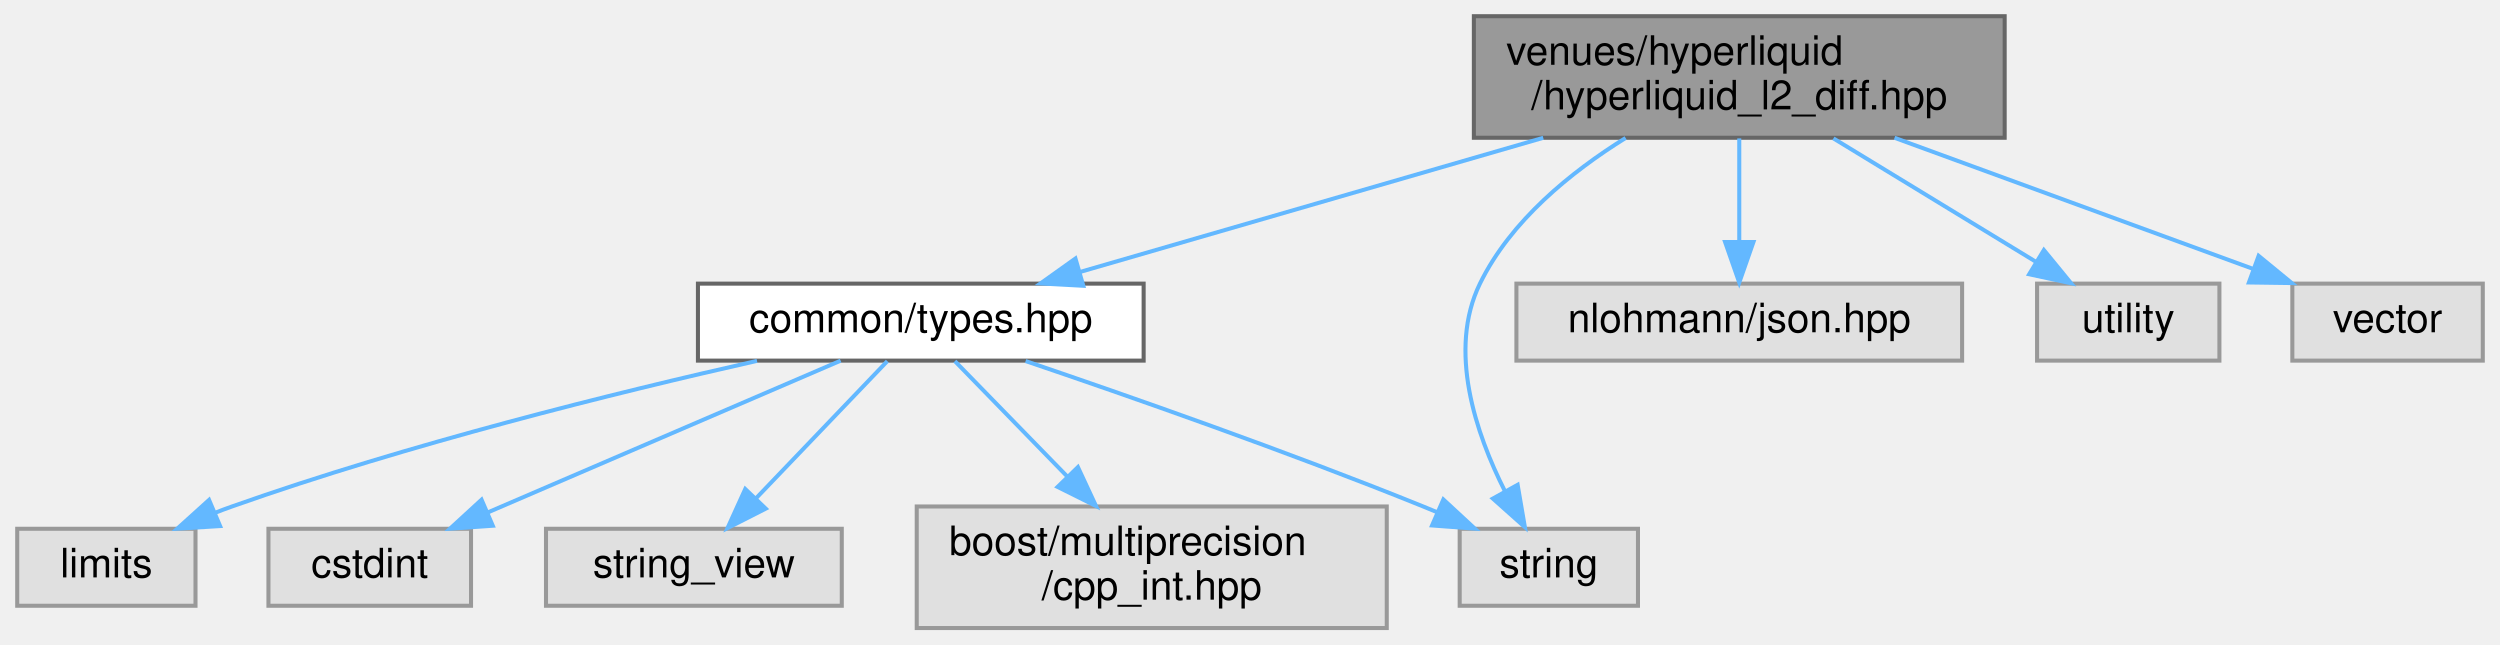
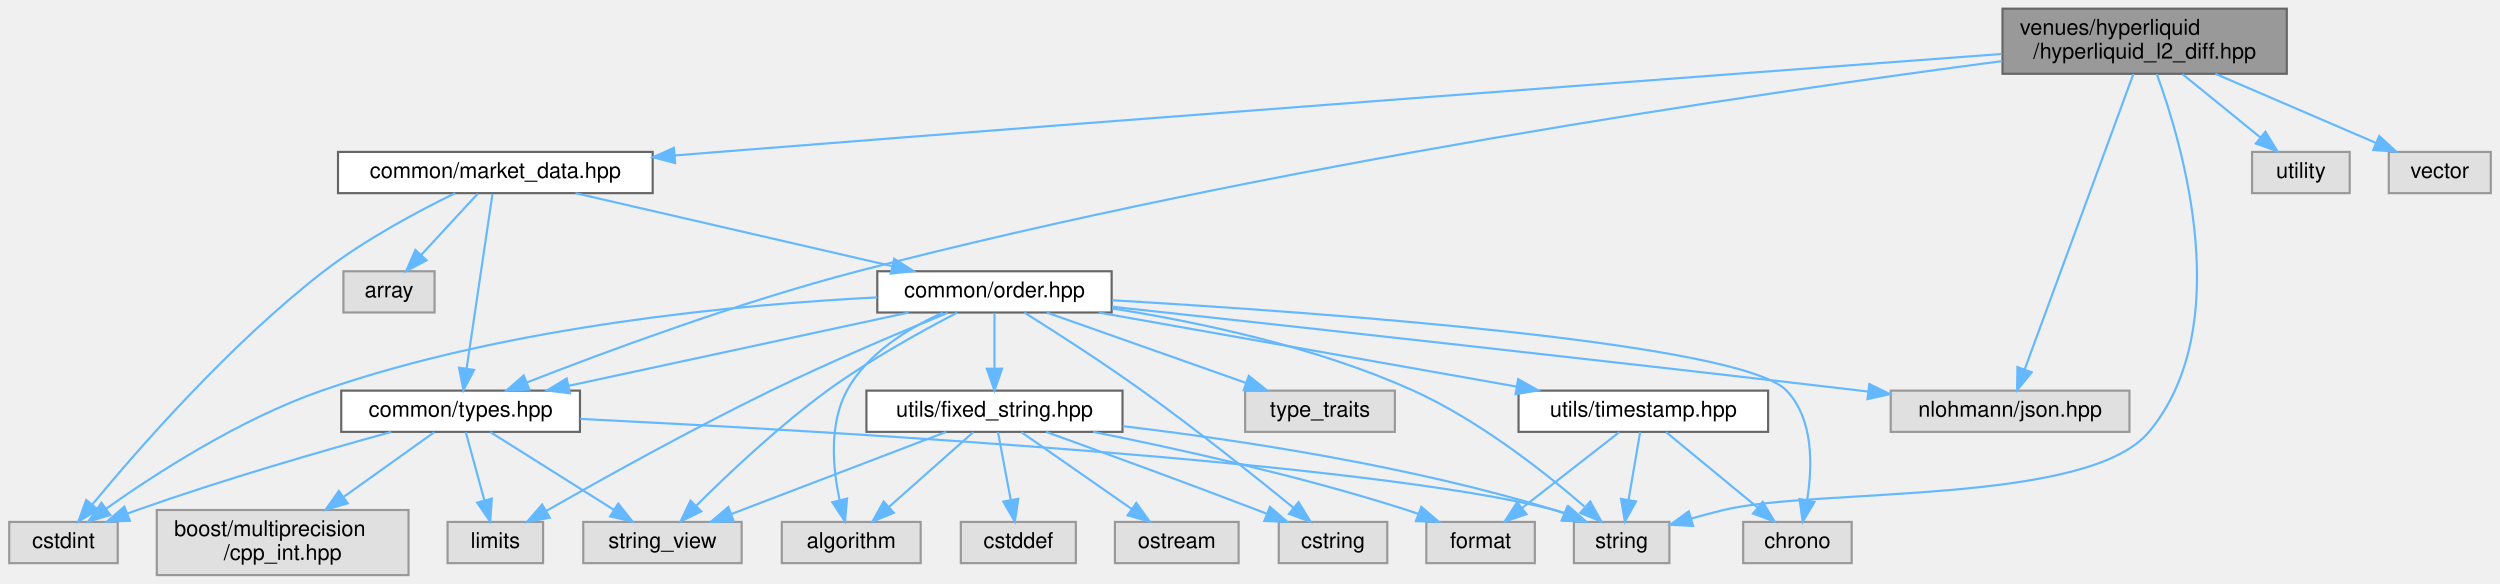
- <svg xmlns="http://www.w3.org/2000/svg" xmlns:xlink="http://www.w3.org/1999/xlink" width="617pt" height="159pt" viewBox="0.00 0.00 616.50 159.00">
-   <g id="graph0" class="graph" transform="scale(1 1) rotate(0) translate(4 155)">
+ <svg xmlns="http://www.w3.org/2000/svg" xmlns:xlink="http://www.w3.org/1999/xlink" width="1152pt" height="269pt" viewBox="0.00 0.00 1151.50 269.00">
+   <g id="graph0" class="graph" transform="scale(1 1) rotate(0) translate(4 265)">
    <g id="Node000001" class="node">
      <g id="a_Node000001">
        <a xlink:title=" ">
-           <polygon fill="#999999" stroke="#666666" points="490.5,-151 359.5,-151 359.5,-121 490.5,-121 490.5,-151" />
-           <text text-anchor="start" x="367.5" y="-139" font-family="Helvetica,sans-Serif" font-size="10.00">venues/hyperliquid</text>
-           <text text-anchor="middle" x="425" y="-128" font-family="Helvetica,sans-Serif" font-size="10.00">/hyperliquid_l2_diff.hpp</text>
+           <polygon fill="#999999" stroke="#666666" points="1049.5,-261 918.5,-261 918.5,-231 1049.5,-231 1049.5,-261" />
+           <text text-anchor="start" x="926.5" y="-249" font-family="Helvetica,sans-Serif" font-size="10.00">venues/hyperliquid</text>
+           <text text-anchor="middle" x="984" y="-238" font-family="Helvetica,sans-Serif" font-size="10.00">/hyperliquid_l2_diff.hpp</text>
        </a>
      </g>
    </g>
    <g id="Node000002" class="node">
      <g id="a_Node000002">
        <a xlink:href="types_8hpp.html" target="_top" xlink:title=" ">
-           <polygon fill="white" stroke="#666666" points="278,-85 168,-85 168,-66 278,-66 278,-85" />
-           <text text-anchor="middle" x="223" y="-73" font-family="Helvetica,sans-Serif" font-size="10.00">common/types.hpp</text>
+           <polygon fill="white" stroke="#666666" points="263,-85 153,-85 153,-66 263,-66 263,-85" />
+           <text text-anchor="middle" x="208" y="-73" font-family="Helvetica,sans-Serif" font-size="10.00">common/types.hpp</text>
        </a>
      </g>
    </g>
    <g id="edge1_Node000001_Node000002" class="edge">
      <g id="a_edge1_Node000001_Node000002">
        <a xlink:title=" ">
-           <path fill="none" stroke="#63b8ff" d="M376.62,-120.99C341.6,-110.85 294.89,-97.32 262.2,-87.85" />
-           <polygon fill="#63b8ff" stroke="#63b8ff" points="263.11,-84.47 252.54,-85.05 261.17,-91.2 263.11,-84.47" />
+           <path fill="none" stroke="#63b8ff" d="M918.34,-236.85C808.19,-222.39 579.7,-189.11 391,-140 336.26,-125.75 274.46,-102.82 238.5,-88.76" />
+           <polygon fill="#63b8ff" stroke="#63b8ff" points="239.66,-85.45 229.07,-85.04 237.09,-91.97 239.66,-85.45" />
        </a>
      </g>
    </g>
    <g id="Node000005" class="node">
      <g id="a_Node000005">
        <a xlink:title=" ">
-           <polygon fill="#e0e0e0" stroke="#999999" points="400,-24.5 356,-24.5 356,-5.5 400,-5.5 400,-24.5" />
-           <text text-anchor="middle" x="378" y="-12.5" font-family="Helvetica,sans-Serif" font-size="10.00">string</text>
-         </a>
-       </g>
-     </g>
-     <g id="edge8_Node000001_Node000005" class="edge">
-       <g id="a_edge8_Node000001_Node000005">
-         <a xlink:title=" ">
-           <path fill="none" stroke="#63b8ff" d="M396.95,-120.95C383.43,-112.54 368.54,-100.46 361,-85 353,-68.6 359.92,-48.13 367.18,-33.75" />
-           <polygon fill="#63b8ff" stroke="#63b8ff" points="370.3,-35.35 372.09,-24.9 364.18,-31.95 370.3,-35.35" />
+           <polygon fill="#e0e0e0" stroke="#999999" points="765,-24.5 721,-24.5 721,-5.5 765,-5.5 765,-24.5" />
+           <text text-anchor="middle" x="743" y="-12.5" font-family="Helvetica,sans-Serif" font-size="10.00">string</text>
+         </a>
+       </g>
+     </g>
+     <g id="edge35_Node000001_Node000005" class="edge">
+       <g id="a_edge35_Node000001_Node000005">
+         <a xlink:title=" ">
+           <path fill="none" stroke="#63b8ff" d="M989.59,-230.9C1001.71,-197.8 1026.18,-114.23 986,-66 957.66,-31.98 833.06,-40.34 790,-30 785.18,-28.84 780.13,-27.49 775.19,-26.09" />
+           <polygon fill="#63b8ff" stroke="#63b8ff" points="775.92,-22.65 765.34,-23.19 773.95,-29.37 775.92,-22.65" />
        </a>
      </g>
    </g>
    <g id="Node000008" class="node">
      <g id="a_Node000008">
-         <a xlink:title=" ">
-           <polygon fill="#e0e0e0" stroke="#999999" points="480,-85 370,-85 370,-66 480,-66 480,-85" />
-           <text text-anchor="middle" x="425" y="-73" font-family="Helvetica,sans-Serif" font-size="10.00">nlohmann/json.hpp</text>
+         <a xlink:href="market__data_8hpp.html" target="_top" xlink:title=" ">
+           <polygon fill="white" stroke="#666666" points="296.5,-195 151.5,-195 151.5,-176 296.5,-176 296.5,-195" />
+           <text text-anchor="middle" x="224" y="-183" font-family="Helvetica,sans-Serif" font-size="10.00">common/market_data.hpp</text>
        </a>
      </g>
    </g>
    <g id="edge7_Node000001_Node000008" class="edge">
      <g id="a_edge7_Node000001_Node000008">
        <a xlink:title=" ">
-           <path fill="none" stroke="#63b8ff" d="M425,-120.84C425,-113.21 425,-103.7 425,-95.45" />
-           <polygon fill="#63b8ff" stroke="#63b8ff" points="428.5,-95.27 425,-85.27 421.5,-95.27 428.5,-95.27" />
+           <path fill="none" stroke="#63b8ff" d="M918.25,-240.14C799.95,-231.35 543.38,-212.16 327,-195 320.39,-194.48 313.54,-193.93 306.66,-193.37" />
+           <polygon fill="#63b8ff" stroke="#63b8ff" points="306.84,-189.87 296.59,-192.55 306.27,-196.85 306.84,-189.87" />
+         </a>
+       </g>
+     </g>
+     <g id="Node000014" class="node">
+       <g id="a_Node000014">
+         <a xlink:title=" ">
+           <polygon fill="#e0e0e0" stroke="#999999" points="977,-85 867,-85 867,-66 977,-66 977,-85" />
+           <text text-anchor="middle" x="922" y="-73" font-family="Helvetica,sans-Serif" font-size="10.00">nlohmann/json.hpp</text>
+         </a>
+       </g>
+     </g>
+     <g id="edge34_Node000001_Node000014" class="edge">
+       <g id="a_edge34_Node000001_Node000014">
+         <a xlink:title=" ">
+           <path fill="none" stroke="#63b8ff" d="M978.82,-230.92C967.63,-200.52 941.22,-128.73 928.74,-94.83" />
+           <polygon fill="#63b8ff" stroke="#63b8ff" points="931.96,-93.43 925.22,-85.25 925.39,-95.85 931.96,-93.43" />
+         </a>
+       </g>
+     </g>
+     <g id="Node000021" class="node">
+       <g id="a_Node000021">
+         <a xlink:title=" ">
+           <polygon fill="#e0e0e0" stroke="#999999" points="1078.5,-195 1033.5,-195 1033.5,-176 1078.5,-176 1078.5,-195" />
+           <text text-anchor="middle" x="1056" y="-183" font-family="Helvetica,sans-Serif" font-size="10.00">utility</text>
+         </a>
+       </g>
+     </g>
+     <g id="edge36_Node000001_Node000021" class="edge">
+       <g id="a_edge36_Node000001_Node000021">
+         <a xlink:title=" ">
+           <path fill="none" stroke="#63b8ff" d="M1001.43,-230.84C1012.31,-222 1026.3,-210.63 1037.39,-201.62" />
+           <polygon fill="#63b8ff" stroke="#63b8ff" points="1039.66,-204.29 1045.21,-195.27 1035.24,-198.86 1039.66,-204.29" />
+         </a>
+       </g>
+     </g>
+     <g id="Node000022" class="node">
+       <g id="a_Node000022">
+         <a xlink:title=" ">
+           <polygon fill="#e0e0e0" stroke="#999999" points="1143.5,-195 1096.5,-195 1096.5,-176 1143.5,-176 1143.5,-195" />
+           <text text-anchor="middle" x="1120" y="-183" font-family="Helvetica,sans-Serif" font-size="10.00">vector</text>
+         </a>
+       </g>
+     </g>
+     <g id="edge37_Node000001_Node000022" class="edge">
+       <g id="a_edge37_Node000001_Node000022">
+         <a xlink:title=" ">
+           <path fill="none" stroke="#63b8ff" d="M1016.58,-230.99C1039.06,-221.31 1068.72,-208.56 1090.51,-199.18" />
+           <polygon fill="#63b8ff" stroke="#63b8ff" points="1092.11,-202.31 1099.92,-195.14 1089.35,-195.88 1092.11,-202.31" />
+         </a>
+       </g>
+     </g>
+     <g id="Node000003" class="node">
+       <g id="a_Node000003">
+         <a xlink:title=" ">
+           <polygon fill="#e0e0e0" stroke="#999999" points="246,-24.5 202,-24.5 202,-5.5 246,-5.5 246,-24.5" />
+           <text text-anchor="middle" x="224" y="-12.5" font-family="Helvetica,sans-Serif" font-size="10.00">limits</text>
+         </a>
+       </g>
+     </g>
+     <g id="edge2_Node000002_Node000003" class="edge">
+       <g id="a_edge2_Node000002_Node000003">
+         <a xlink:title=" ">
+           <path fill="none" stroke="#63b8ff" d="M210.36,-65.87C212.61,-57.66 216.06,-45.04 218.93,-34.55" />
+           <polygon fill="#63b8ff" stroke="#63b8ff" points="222.37,-35.24 221.63,-24.67 215.62,-33.39 222.37,-35.24" />
+         </a>
+       </g>
+     </g>
+     <g id="Node000004" class="node">
+       <g id="a_Node000004">
+         <a xlink:title=" ">
+           <polygon fill="#e0e0e0" stroke="#999999" points="50,-24.5 0,-24.5 0,-5.5 50,-5.5 50,-24.5" />
+           <text text-anchor="middle" x="25" y="-12.5" font-family="Helvetica,sans-Serif" font-size="10.00">cstdint</text>
+         </a>
+       </g>
+     </g>
+     <g id="edge3_Node000002_Node000004" class="edge">
+       <g id="a_edge3_Node000002_Node000004">
+         <a xlink:title=" ">
+           <path fill="none" stroke="#63b8ff" d="M176.02,-65.95C145.64,-57.6 98.83,-44.11 59,-30 57.57,-29.49 56.11,-28.96 54.65,-28.41" />
+           <polygon fill="#63b8ff" stroke="#63b8ff" points="55.59,-25.02 45.01,-24.63 53.04,-31.54 55.59,-25.02" />
+         </a>
+       </g>
+     </g>
+     <g id="edge4_Node000002_Node000005" class="edge">
+       <g id="a_edge4_Node000002_Node000005">
+         <a xlink:title=" ">
+           <path fill="none" stroke="#63b8ff" d="M263.06,-71.97C375.6,-66.42 628.41,-51.89 712,-30 713.69,-29.56 715.4,-29.03 717.11,-28.44" />
+           <polygon fill="#63b8ff" stroke="#63b8ff" points="718.67,-31.59 726.64,-24.62 716.06,-25.09 718.67,-31.59" />
+         </a>
+       </g>
+     </g>
+     <g id="Node000006" class="node">
+       <g id="a_Node000006">
+         <a xlink:title=" ">
+           <polygon fill="#e0e0e0" stroke="#999999" points="337.5,-24.5 264.5,-24.5 264.5,-5.5 337.5,-5.5 337.5,-24.5" />
+           <text text-anchor="middle" x="301" y="-12.5" font-family="Helvetica,sans-Serif" font-size="10.00">string_view</text>
+         </a>
+       </g>
+     </g>
+     <g id="edge5_Node000002_Node000006" class="edge">
+       <g id="a_edge5_Node000002_Node000006">
+         <a xlink:title=" ">
+           <path fill="none" stroke="#63b8ff" d="M221.72,-65.87C236.7,-56.45 260.89,-41.23 278.62,-30.08" />
+           <polygon fill="#63b8ff" stroke="#63b8ff" points="280.62,-32.95 287.22,-24.67 276.89,-27.03 280.62,-32.95" />
+         </a>
+       </g>
+     </g>
+     <g id="Node000007" class="node">
+       <g id="a_Node000007">
+         <a xlink:title=" ">
+           <polygon fill="#e0e0e0" stroke="#999999" points="184,-30 68,-30 68,0 184,0 184,-30" />
+           <text text-anchor="start" x="76" y="-18" font-family="Helvetica,sans-Serif" font-size="10.00">boost/multiprecision</text>
+           <text text-anchor="middle" x="126" y="-7" font-family="Helvetica,sans-Serif" font-size="10.00">/cpp_int.hpp</text>
+         </a>
+       </g>
+     </g>
+     <g id="edge6_Node000002_Node000007" class="edge">
+       <g id="a_edge6_Node000002_Node000007">
+         <a xlink:title=" ">
+           <path fill="none" stroke="#63b8ff" d="M195.9,-65.87C184.98,-58.08 168.49,-46.32 154.28,-36.17" />
+           <polygon fill="#63b8ff" stroke="#63b8ff" points="155.96,-33.07 145.78,-30.11 151.89,-38.77 155.96,-33.07" />
+         </a>
+       </g>
+     </g>
+     <g id="edge8_Node000008_Node000002" class="edge">
+       <g id="a_edge8_Node000008_Node000002">
+         <a xlink:title=" ">
+           <path fill="none" stroke="#63b8ff" d="M222.69,-175.66C220.1,-158.17 214.27,-118.8 210.78,-95.27" />
+           <polygon fill="#63b8ff" stroke="#63b8ff" points="214.21,-94.54 209.28,-85.16 207.29,-95.56 214.21,-94.54" />
+         </a>
+       </g>
+     </g>
+     <g id="edge33_Node000008_Node000004" class="edge">
+       <g id="a_edge33_Node000008_Node000004">
+         <a xlink:title=" ">
+           <path fill="none" stroke="#63b8ff" d="M205.51,-175.99C188.88,-167.91 164.19,-154.81 145,-140 101.73,-106.59 59.17,-57.81 38.3,-32.54" />
+           <polygon fill="#63b8ff" stroke="#63b8ff" points="40.89,-30.18 31.85,-24.65 35.47,-34.61 40.89,-30.18" />
        </a>
      </g>
    </g>
    <g id="Node000009" class="node">
      <g id="a_Node000009">
-         <a xlink:title=" ">
-           <polygon fill="#e0e0e0" stroke="#999999" points="543.5,-85 498.5,-85 498.5,-66 543.5,-66 543.5,-85" />
-           <text text-anchor="middle" x="521" y="-73" font-family="Helvetica,sans-Serif" font-size="10.00">utility</text>
-         </a>
-       </g>
-     </g>
-     <g id="edge9_Node000001_Node000009" class="edge">
-       <g id="a_edge9_Node000001_Node000009">
-         <a xlink:title=" ">
-           <path fill="none" stroke="#63b8ff" d="M448.24,-120.84C463.4,-111.6 483.11,-99.59 498.19,-90.4" />
-           <polygon fill="#63b8ff" stroke="#63b8ff" points="500.18,-93.29 506.9,-85.09 496.54,-87.31 500.18,-93.29" />
+         <a xlink:href="common_2order_8hpp.html" target="_top" xlink:title=" ">
+           <polygon fill="white" stroke="#666666" points="508,-140 400,-140 400,-121 508,-121 508,-140" />
+           <text text-anchor="middle" x="454" y="-128" font-family="Helvetica,sans-Serif" font-size="10.00">common/order.hpp</text>
+         </a>
+       </g>
+     </g>
+     <g id="edge9_Node000008_Node000009" class="edge">
+       <g id="a_edge9_Node000008_Node000009">
+         <a xlink:title=" ">
+           <path fill="none" stroke="#63b8ff" d="M260.95,-175.98C300.57,-166.86 363.59,-152.33 406.77,-142.38" />
+           <polygon fill="#63b8ff" stroke="#63b8ff" points="407.8,-145.74 416.76,-140.08 406.23,-138.92 407.8,-145.74" />
+         </a>
+       </g>
+     </g>
+     <g id="Node000020" class="node">
+       <g id="a_Node000020">
+         <a xlink:title=" ">
+           <polygon fill="#e0e0e0" stroke="#999999" points="196,-140 154,-140 154,-121 196,-121 196,-140" />
+           <text text-anchor="middle" x="175" y="-128" font-family="Helvetica,sans-Serif" font-size="10.00">array</text>
+         </a>
+       </g>
+     </g>
+     <g id="edge32_Node000008_Node000020" class="edge">
+       <g id="a_edge32_Node000008_Node000020">
+         <a xlink:title=" ">
+           <path fill="none" stroke="#63b8ff" d="M215.91,-175.75C208.84,-168.11 198.41,-156.82 189.85,-147.56" />
+           <polygon fill="#63b8ff" stroke="#63b8ff" points="192.3,-145.06 182.94,-140.09 187.16,-149.81 192.3,-145.06" />
+         </a>
+       </g>
+     </g>
+     <g id="edge19_Node000009_Node000002" class="edge">
+       <g id="a_edge19_Node000009_Node000002">
+         <a xlink:title=" ">
+           <path fill="none" stroke="#63b8ff" d="M414.48,-120.98C371.83,-111.8 303.85,-97.15 257.64,-87.19" />
+           <polygon fill="#63b8ff" stroke="#63b8ff" points="258.35,-83.77 247.83,-85.08 256.87,-90.61 258.35,-83.77" />
+         </a>
+       </g>
+     </g>
+     <g id="edge18_Node000009_Node000003" class="edge">
+       <g id="a_edge18_Node000009_Node000003">
+         <a xlink:title=" ">
+           <path fill="none" stroke="#63b8ff" d="M432.44,-120.85C411.42,-112.26 378.68,-98.46 351,-85 314.18,-67.09 272.71,-43.98 247.47,-29.58" />
+           <polygon fill="#63b8ff" stroke="#63b8ff" points="249.05,-26.45 238.63,-24.51 245.57,-32.52 249.05,-26.45" />
+         </a>
+       </g>
+     </g>
+     <g id="edge14_Node000009_Node000004" class="edge">
+       <g id="a_edge14_Node000009_Node000004">
+         <a xlink:title=" ">
+           <path fill="none" stroke="#63b8ff" d="M399.88,-127.96C336.83,-124.75 230.3,-114.95 144,-85 106.36,-71.94 67.23,-46.59 44.55,-30.52" />
+           <polygon fill="#63b8ff" stroke="#63b8ff" points="46.58,-27.68 36.42,-24.66 42.49,-33.35 46.58,-27.68" />
+         </a>
+       </g>
+     </g>
+     <g id="edge11_Node000009_Node000005" class="edge">
+       <g id="a_edge11_Node000009_Node000005">
+         <a xlink:title=" ">
+           <path fill="none" stroke="#63b8ff" d="M508.27,-122.86C548,-116.62 602.51,-105.13 647,-85 677.21,-71.33 707.53,-47.43 725.78,-31.66" />
+           <polygon fill="#63b8ff" stroke="#63b8ff" points="728.54,-33.89 733.72,-24.65 723.91,-28.65 728.54,-33.89" />
+         </a>
+       </g>
+     </g>
+     <g id="edge12_Node000009_Node000006" class="edge">
+       <g id="a_edge12_Node000009_Node000006">
+         <a xlink:title=" ">
+           <path fill="none" stroke="#63b8ff" d="M436.84,-120.94C420.79,-112.62 396.45,-99.2 377,-85 354.65,-68.69 331.46,-46.78 316.67,-32.07" />
+           <polygon fill="#63b8ff" stroke="#63b8ff" points="318.9,-29.35 309.37,-24.72 313.93,-34.28 318.9,-29.35" />
        </a>
      </g>
    </g>
    <g id="Node000010" class="node">
      <g id="a_Node000010">
        <a xlink:title=" ">
-           <polygon fill="#e0e0e0" stroke="#999999" points="608.5,-85 561.5,-85 561.5,-66 608.5,-66 608.5,-85" />
-           <text text-anchor="middle" x="585" y="-73" font-family="Helvetica,sans-Serif" font-size="10.00">vector</text>
-         </a>
-       </g>
-     </g>
-     <g id="edge10_Node000001_Node000010" class="edge">
-       <g id="a_edge10_Node000001_Node000010">
-         <a xlink:title=" ">
-           <path fill="none" stroke="#63b8ff" d="M463.32,-120.99C490.26,-111.14 525.93,-98.1 551.69,-88.68" />
-           <polygon fill="#63b8ff" stroke="#63b8ff" points="553.18,-91.86 561.37,-85.14 550.78,-85.29 553.18,-91.86" />
-         </a>
-       </g>
-     </g>
-     <g id="Node000003" class="node">
-       <g id="a_Node000003">
-         <a xlink:title=" ">
-           <polygon fill="#e0e0e0" stroke="#999999" points="44,-24.5 0,-24.5 0,-5.5 44,-5.5 44,-24.5" />
-           <text text-anchor="middle" x="22" y="-12.5" font-family="Helvetica,sans-Serif" font-size="10.00">limits</text>
-         </a>
-       </g>
-     </g>
-     <g id="edge2_Node000002_Node000003" class="edge">
-       <g id="a_edge2_Node000002_Node000003">
-         <a xlink:title=" ">
-           <path fill="none" stroke="#63b8ff" d="M182.58,-65.94C147.77,-58.09 96.43,-45.37 53,-30 51.61,-29.51 50.19,-28.98 48.77,-28.42" />
-           <polygon fill="#63b8ff" stroke="#63b8ff" points="50.07,-25.17 39.49,-24.52 47.35,-31.62 50.07,-25.17" />
-         </a>
-       </g>
-     </g>
-     <g id="Node000004" class="node">
-       <g id="a_Node000004">
-         <a xlink:title=" ">
-           <polygon fill="#e0e0e0" stroke="#999999" points="112,-24.5 62,-24.5 62,-5.5 112,-5.5 112,-24.5" />
-           <text text-anchor="middle" x="87" y="-12.5" font-family="Helvetica,sans-Serif" font-size="10.00">cstdint</text>
-         </a>
-       </g>
-     </g>
-     <g id="edge3_Node000002_Node000004" class="edge">
-       <g id="a_edge3_Node000002_Node000004">
-         <a xlink:title=" ">
-           <path fill="none" stroke="#63b8ff" d="M203.22,-65.99C180.36,-56.16 142.51,-39.88 116.24,-28.58" />
-           <polygon fill="#63b8ff" stroke="#63b8ff" points="117.37,-25.25 106.8,-24.52 114.6,-31.68 117.37,-25.25" />
-         </a>
-       </g>
-     </g>
-     <g id="edge4_Node000002_Node000005" class="edge">
-       <g id="a_edge4_Node000002_Node000005">
-         <a xlink:title=" ">
-           <path fill="none" stroke="#63b8ff" d="M248.87,-65.89C274.12,-57.33 313.5,-43.55 347,-30 348.17,-29.53 349.36,-29.03 350.56,-28.53" />
-           <polygon fill="#63b8ff" stroke="#63b8ff" points="351.97,-31.73 359.75,-24.53 349.18,-25.32 351.97,-31.73" />
-         </a>
-       </g>
-     </g>
-     <g id="Node000006" class="node">
-       <g id="a_Node000006">
-         <a xlink:title=" ">
-           <polygon fill="#e0e0e0" stroke="#999999" points="203.5,-24.5 130.5,-24.5 130.5,-5.5 203.5,-5.5 203.5,-24.5" />
-           <text text-anchor="middle" x="167" y="-12.5" font-family="Helvetica,sans-Serif" font-size="10.00">string_view</text>
-         </a>
-       </g>
-     </g>
-     <g id="edge5_Node000002_Node000006" class="edge">
-       <g id="a_edge5_Node000002_Node000006">
-         <a xlink:title=" ">
-           <path fill="none" stroke="#63b8ff" d="M214.74,-65.87C206.22,-56.97 192.74,-42.89 182.27,-31.95" />
-           <polygon fill="#63b8ff" stroke="#63b8ff" points="184.74,-29.47 175.3,-24.67 179.68,-34.31 184.74,-29.47" />
-         </a>
-       </g>
-     </g>
-     <g id="Node000007" class="node">
-       <g id="a_Node000007">
-         <a xlink:title=" ">
-           <polygon fill="#e0e0e0" stroke="#999999" points="338,-30 222,-30 222,0 338,0 338,-30" />
-           <text text-anchor="start" x="230" y="-18" font-family="Helvetica,sans-Serif" font-size="10.00">boost/multiprecision</text>
-           <text text-anchor="middle" x="280" y="-7" font-family="Helvetica,sans-Serif" font-size="10.00">/cpp_int.hpp</text>
-         </a>
-       </g>
-     </g>
-     <g id="edge6_Node000002_Node000007" class="edge">
-       <g id="a_edge6_Node000002_Node000007">
-         <a xlink:title=" ">
-           <path fill="none" stroke="#63b8ff" d="M231.41,-65.87C238.72,-58.37 249.6,-47.2 259.22,-37.33" />
-           <polygon fill="#63b8ff" stroke="#63b8ff" points="261.78,-39.72 266.25,-30.11 256.76,-34.83 261.78,-39.72" />
+           <polygon fill="#e0e0e0" stroke="#999999" points="420,-24.5 356,-24.5 356,-5.5 420,-5.5 420,-24.5" />
+           <text text-anchor="middle" x="388" y="-12.5" font-family="Helvetica,sans-Serif" font-size="10.00">algorithm</text>
+         </a>
+       </g>
+     </g>
+     <g id="edge10_Node000009_Node000010" class="edge">
+       <g id="a_edge10_Node000009_Node000010">
+         <a xlink:title=" ">
+           <path fill="none" stroke="#63b8ff" d="M430.22,-120.92C414.57,-113.89 395.33,-102.25 386,-85 377.64,-69.54 379.51,-49.16 382.64,-34.56" />
+           <polygon fill="#63b8ff" stroke="#63b8ff" points="386.07,-35.25 385.13,-24.7 379.29,-33.54 386.07,-35.25" />
+         </a>
+       </g>
+     </g>
+     <g id="Node000011" class="node">
+       <g id="a_Node000011">
+         <a xlink:title=" ">
+           <polygon fill="#e0e0e0" stroke="#999999" points="849,-24.5 799,-24.5 799,-5.5 849,-5.5 849,-24.5" />
+           <text text-anchor="middle" x="824" y="-12.5" font-family="Helvetica,sans-Serif" font-size="10.00">chrono</text>
+         </a>
+       </g>
+     </g>
+     <g id="edge13_Node000009_Node000011" class="edge">
+       <g id="a_edge13_Node000009_Node000011">
+         <a xlink:title=" ">
+           <path fill="none" stroke="#63b8ff" d="M508.2,-126.64C604.64,-121.02 797.95,-107.1 819,-85 831.53,-71.84 831,-50.14 828.46,-34.59" />
+           <polygon fill="#63b8ff" stroke="#63b8ff" points="831.85,-33.66 826.42,-24.56 824.99,-35.05 831.85,-33.66" />
+         </a>
+       </g>
+     </g>
+     <g id="Node000012" class="node">
+       <g id="a_Node000012">
+         <a xlink:title=" ">
+           <polygon fill="#e0e0e0" stroke="#999999" points="635,-24.5 585,-24.5 585,-5.5 635,-5.5 635,-24.5" />
+           <text text-anchor="middle" x="610" y="-12.5" font-family="Helvetica,sans-Serif" font-size="10.00">cstring</text>
+         </a>
+       </g>
+     </g>
+     <g id="edge15_Node000009_Node000012" class="edge">
+       <g id="a_edge15_Node000009_Node000012">
+         <a xlink:title=" ">
+           <path fill="none" stroke="#63b8ff" d="M467.78,-120.97C481.68,-112.25 503.66,-98.16 522,-85 546.81,-67.2 574.35,-45.23 591.9,-30.93" />
+           <polygon fill="#63b8ff" stroke="#63b8ff" points="594.14,-33.62 599.66,-24.58 589.7,-28.21 594.14,-33.62" />
+         </a>
+       </g>
+     </g>
+     <g id="Node000013" class="node">
+       <g id="a_Node000013">
+         <a xlink:title=" ">
+           <polygon fill="#e0e0e0" stroke="#999999" points="638.5,-85 569.5,-85 569.5,-66 638.5,-66 638.5,-85" />
+           <text text-anchor="middle" x="604" y="-73" font-family="Helvetica,sans-Serif" font-size="10.00">type_traits</text>
+         </a>
+       </g>
+     </g>
+     <g id="edge16_Node000009_Node000013" class="edge">
+       <g id="a_edge16_Node000009_Node000013">
+         <a xlink:title=" ">
+           <path fill="none" stroke="#63b8ff" d="M478.1,-120.98C502.88,-112.23 541.7,-98.51 569.69,-88.62" />
+           <polygon fill="#63b8ff" stroke="#63b8ff" points="571.2,-91.8 579.46,-85.17 568.87,-85.2 571.2,-91.8" />
+         </a>
+       </g>
+     </g>
+     <g id="edge17_Node000009_Node000014" class="edge">
+       <g id="a_edge17_Node000009_Node000014">
+         <a xlink:title=" ">
+           <path fill="none" stroke="#63b8ff" d="M508.23,-123.65C585.01,-115.33 729.78,-99.46 853,-85 854.11,-84.87 855.23,-84.74 856.35,-84.6" />
+           <polygon fill="#63b8ff" stroke="#63b8ff" points="857.13,-88.04 866.65,-83.38 856.3,-81.09 857.13,-88.04" />
+         </a>
+       </g>
+     </g>
+     <g id="Node000015" class="node">
+       <g id="a_Node000015">
+         <a xlink:href="fixed__string_8hpp.html" target="_top" xlink:title=" ">
+           <polygon fill="white" stroke="#666666" points="513,-85 395,-85 395,-66 513,-66 513,-85" />
+           <text text-anchor="middle" x="454" y="-73" font-family="Helvetica,sans-Serif" font-size="10.00">utils/fixed_string.hpp</text>
+         </a>
+       </g>
+     </g>
+     <g id="edge20_Node000009_Node000015" class="edge">
+       <g id="a_edge20_Node000009_Node000015">
+         <a xlink:title=" ">
+           <path fill="none" stroke="#63b8ff" d="M454,-120.75C454,-113.8 454,-103.85 454,-95.13" />
+           <polygon fill="#63b8ff" stroke="#63b8ff" points="457.5,-95.09 454,-85.09 450.5,-95.09 457.5,-95.09" />
+         </a>
+       </g>
+     </g>
+     <g id="Node000019" class="node">
+       <g id="a_Node000019">
+         <a xlink:href="timestamp_8hpp.html" target="_top" xlink:title=" ">
+           <polygon fill="white" stroke="#666666" points="810.5,-85 695.5,-85 695.5,-66 810.5,-66 810.5,-85" />
+           <text text-anchor="middle" x="753" y="-73" font-family="Helvetica,sans-Serif" font-size="10.00">utils/timestamp.hpp</text>
+         </a>
+       </g>
+     </g>
+     <g id="edge28_Node000009_Node000019" class="edge">
+       <g id="a_edge28_Node000009_Node000019">
+         <a xlink:title=" ">
+           <path fill="none" stroke="#63b8ff" d="M502.04,-120.98C554.41,-111.7 638.24,-96.84 694.43,-86.88" />
+           <polygon fill="#63b8ff" stroke="#63b8ff" points="695.35,-90.27 704.58,-85.08 694.13,-83.38 695.35,-90.27" />
+         </a>
+       </g>
+     </g>
+     <g id="edge26_Node000015_Node000005" class="edge">
+       <g id="a_edge26_Node000015_Node000005">
+         <a xlink:title=" ">
+           <path fill="none" stroke="#63b8ff" d="M513.14,-68.62C566.08,-62.34 645.4,-50.42 712,-30 713.45,-29.56 714.91,-29.06 716.38,-28.53" />
+           <polygon fill="#63b8ff" stroke="#63b8ff" points="717.98,-31.66 725.92,-24.64 715.34,-25.18 717.98,-31.66" />
+         </a>
+       </g>
+     </g>
+     <g id="edge27_Node000015_Node000006" class="edge">
+       <g id="a_edge27_Node000015_Node000006">
+         <a xlink:title=" ">
+           <path fill="none" stroke="#63b8ff" d="M431.75,-65.99C405.69,-56.03 362.32,-39.45 332.73,-28.13" />
+           <polygon fill="#63b8ff" stroke="#63b8ff" points="333.86,-24.82 323.27,-24.52 331.36,-31.36 333.86,-24.82" />
+         </a>
+       </g>
+     </g>
+     <g id="edge21_Node000015_Node000010" class="edge">
+       <g id="a_edge21_Node000015_Node000010">
+         <a xlink:title=" ">
+           <path fill="none" stroke="#63b8ff" d="M444.26,-65.87C434.03,-56.8 417.71,-42.34 405.28,-31.32" />
+           <polygon fill="#63b8ff" stroke="#63b8ff" points="407.58,-28.68 397.78,-24.67 402.94,-33.92 407.58,-28.68" />
+         </a>
+       </g>
+     </g>
+     <g id="edge23_Node000015_Node000012" class="edge">
+       <g id="a_edge23_Node000015_Node000012">
+         <a xlink:title=" ">
+           <path fill="none" stroke="#63b8ff" d="M477.72,-66C502.17,-57.18 541.36,-42.91 575,-30 576.41,-29.46 577.86,-28.9 579.31,-28.33" />
+           <polygon fill="#63b8ff" stroke="#63b8ff" points="580.92,-31.46 588.94,-24.54 578.35,-24.95 580.92,-31.46" />
+         </a>
+       </g>
+     </g>
+     <g id="Node000016" class="node">
+       <g id="a_Node000016">
+         <a xlink:title=" ">
+           <polygon fill="#e0e0e0" stroke="#999999" points="491.5,-24.5 438.5,-24.5 438.5,-5.5 491.5,-5.5 491.5,-24.5" />
+           <text text-anchor="middle" x="465" y="-12.5" font-family="Helvetica,sans-Serif" font-size="10.00">cstddef</text>
+         </a>
+       </g>
+     </g>
+     <g id="edge22_Node000015_Node000016" class="edge">
+       <g id="a_edge22_Node000015_Node000016">
+         <a xlink:title=" ">
+           <path fill="none" stroke="#63b8ff" d="M455.62,-65.87C457.17,-57.66 459.54,-45.04 461.51,-34.55" />
+           <polygon fill="#63b8ff" stroke="#63b8ff" points="464.96,-35.14 463.37,-24.67 458.08,-33.85 464.96,-35.14" />
+         </a>
+       </g>
+     </g>
+     <g id="Node000017" class="node">
+       <g id="a_Node000017">
+         <a xlink:title=" ">
+           <polygon fill="#e0e0e0" stroke="#999999" points="703,-24.5 653,-24.5 653,-5.5 703,-5.5 703,-24.5" />
+           <text text-anchor="middle" x="678" y="-12.5" font-family="Helvetica,sans-Serif" font-size="10.00">format</text>
+         </a>
+       </g>
+     </g>
+     <g id="edge24_Node000015_Node000017" class="edge">
+       <g id="a_edge24_Node000015_Node000017">
+         <a xlink:title=" ">
+           <path fill="none" stroke="#63b8ff" d="M499.47,-65.99C538.32,-58.21 595.45,-45.57 644,-30 645.67,-29.46 647.38,-28.88 649.09,-28.27" />
+           <polygon fill="#63b8ff" stroke="#63b8ff" points="650.7,-31.4 658.78,-24.54 648.19,-24.86 650.7,-31.4" />
+         </a>
+       </g>
+     </g>
+     <g id="Node000018" class="node">
+       <g id="a_Node000018">
+         <a xlink:title=" ">
+           <polygon fill="#e0e0e0" stroke="#999999" points="566.5,-24.5 509.5,-24.5 509.5,-5.5 566.5,-5.5 566.5,-24.5" />
+           <text text-anchor="middle" x="538" y="-12.5" font-family="Helvetica,sans-Serif" font-size="10.00">ostream</text>
+         </a>
+       </g>
+     </g>
+     <g id="edge25_Node000015_Node000018" class="edge">
+       <g id="a_edge25_Node000015_Node000018">
+         <a xlink:title=" ">
+           <path fill="none" stroke="#63b8ff" d="M466.39,-65.87C479.79,-56.54 501.38,-41.51 517.35,-30.38" />
+           <polygon fill="#63b8ff" stroke="#63b8ff" points="519.35,-33.25 525.55,-24.67 515.35,-27.51 519.35,-33.25" />
+         </a>
+       </g>
+     </g>
+     <g id="edge29_Node000019_Node000005" class="edge">
+       <g id="a_edge29_Node000019_Node000005">
+         <a xlink:title=" ">
+           <path fill="none" stroke="#63b8ff" d="M751.52,-65.87C750.12,-57.66 747.96,-45.04 746.17,-34.55" />
+           <polygon fill="#63b8ff" stroke="#63b8ff" points="749.62,-33.93 744.48,-24.67 742.72,-35.11 749.62,-33.93" />
+         </a>
+       </g>
+     </g>
+     <g id="edge30_Node000019_Node000011" class="edge">
+       <g id="a_edge30_Node000019_Node000011">
+         <a xlink:title=" ">
+           <path fill="none" stroke="#63b8ff" d="M763.48,-65.87C774.49,-56.8 792.04,-42.34 805.41,-31.32" />
+           <polygon fill="#63b8ff" stroke="#63b8ff" points="807.99,-33.73 813.48,-24.67 803.54,-28.33 807.99,-33.73" />
+         </a>
+       </g>
+     </g>
+     <g id="edge31_Node000019_Node000017" class="edge">
+       <g id="a_edge31_Node000019_Node000017">
+         <a xlink:title=" ">
+           <path fill="none" stroke="#63b8ff" d="M741.93,-65.87C730.19,-56.71 711.41,-42.06 697.24,-31.01" />
+           <polygon fill="#63b8ff" stroke="#63b8ff" points="699.15,-28.06 689.11,-24.67 694.84,-33.58 699.15,-28.06" />
        </a>
      </g>
    </g>
  </g>
</svg>
